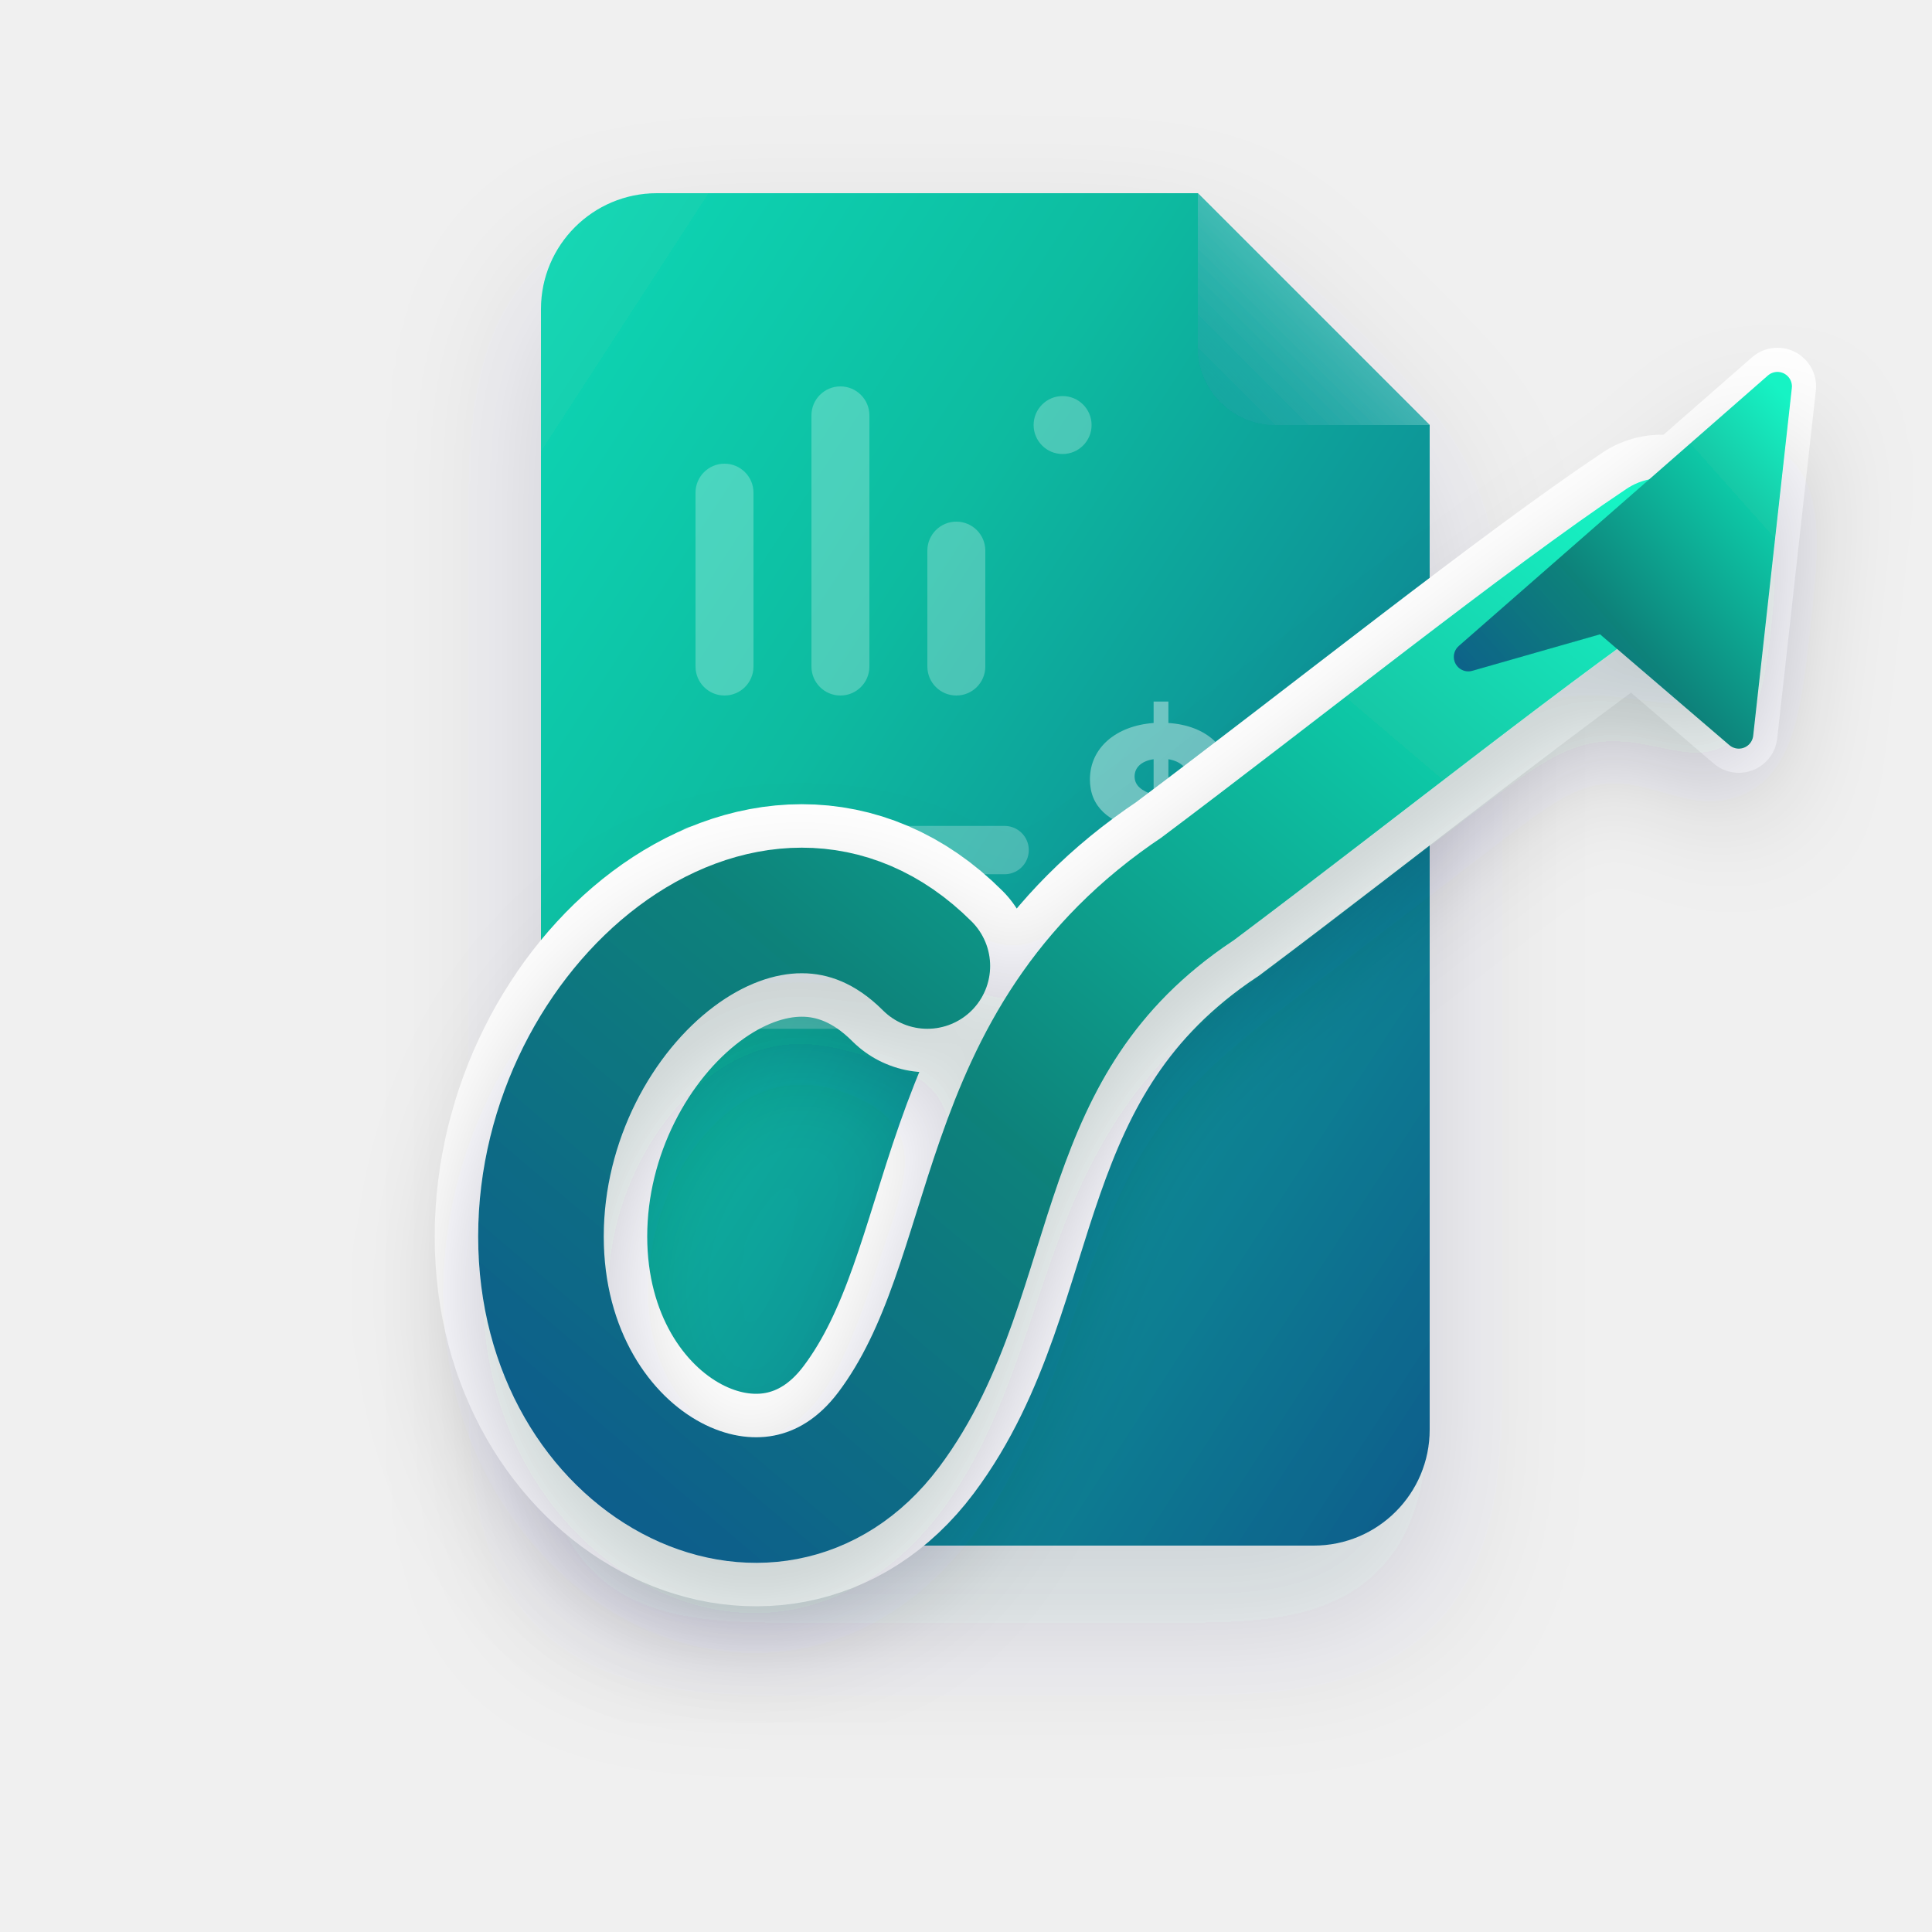
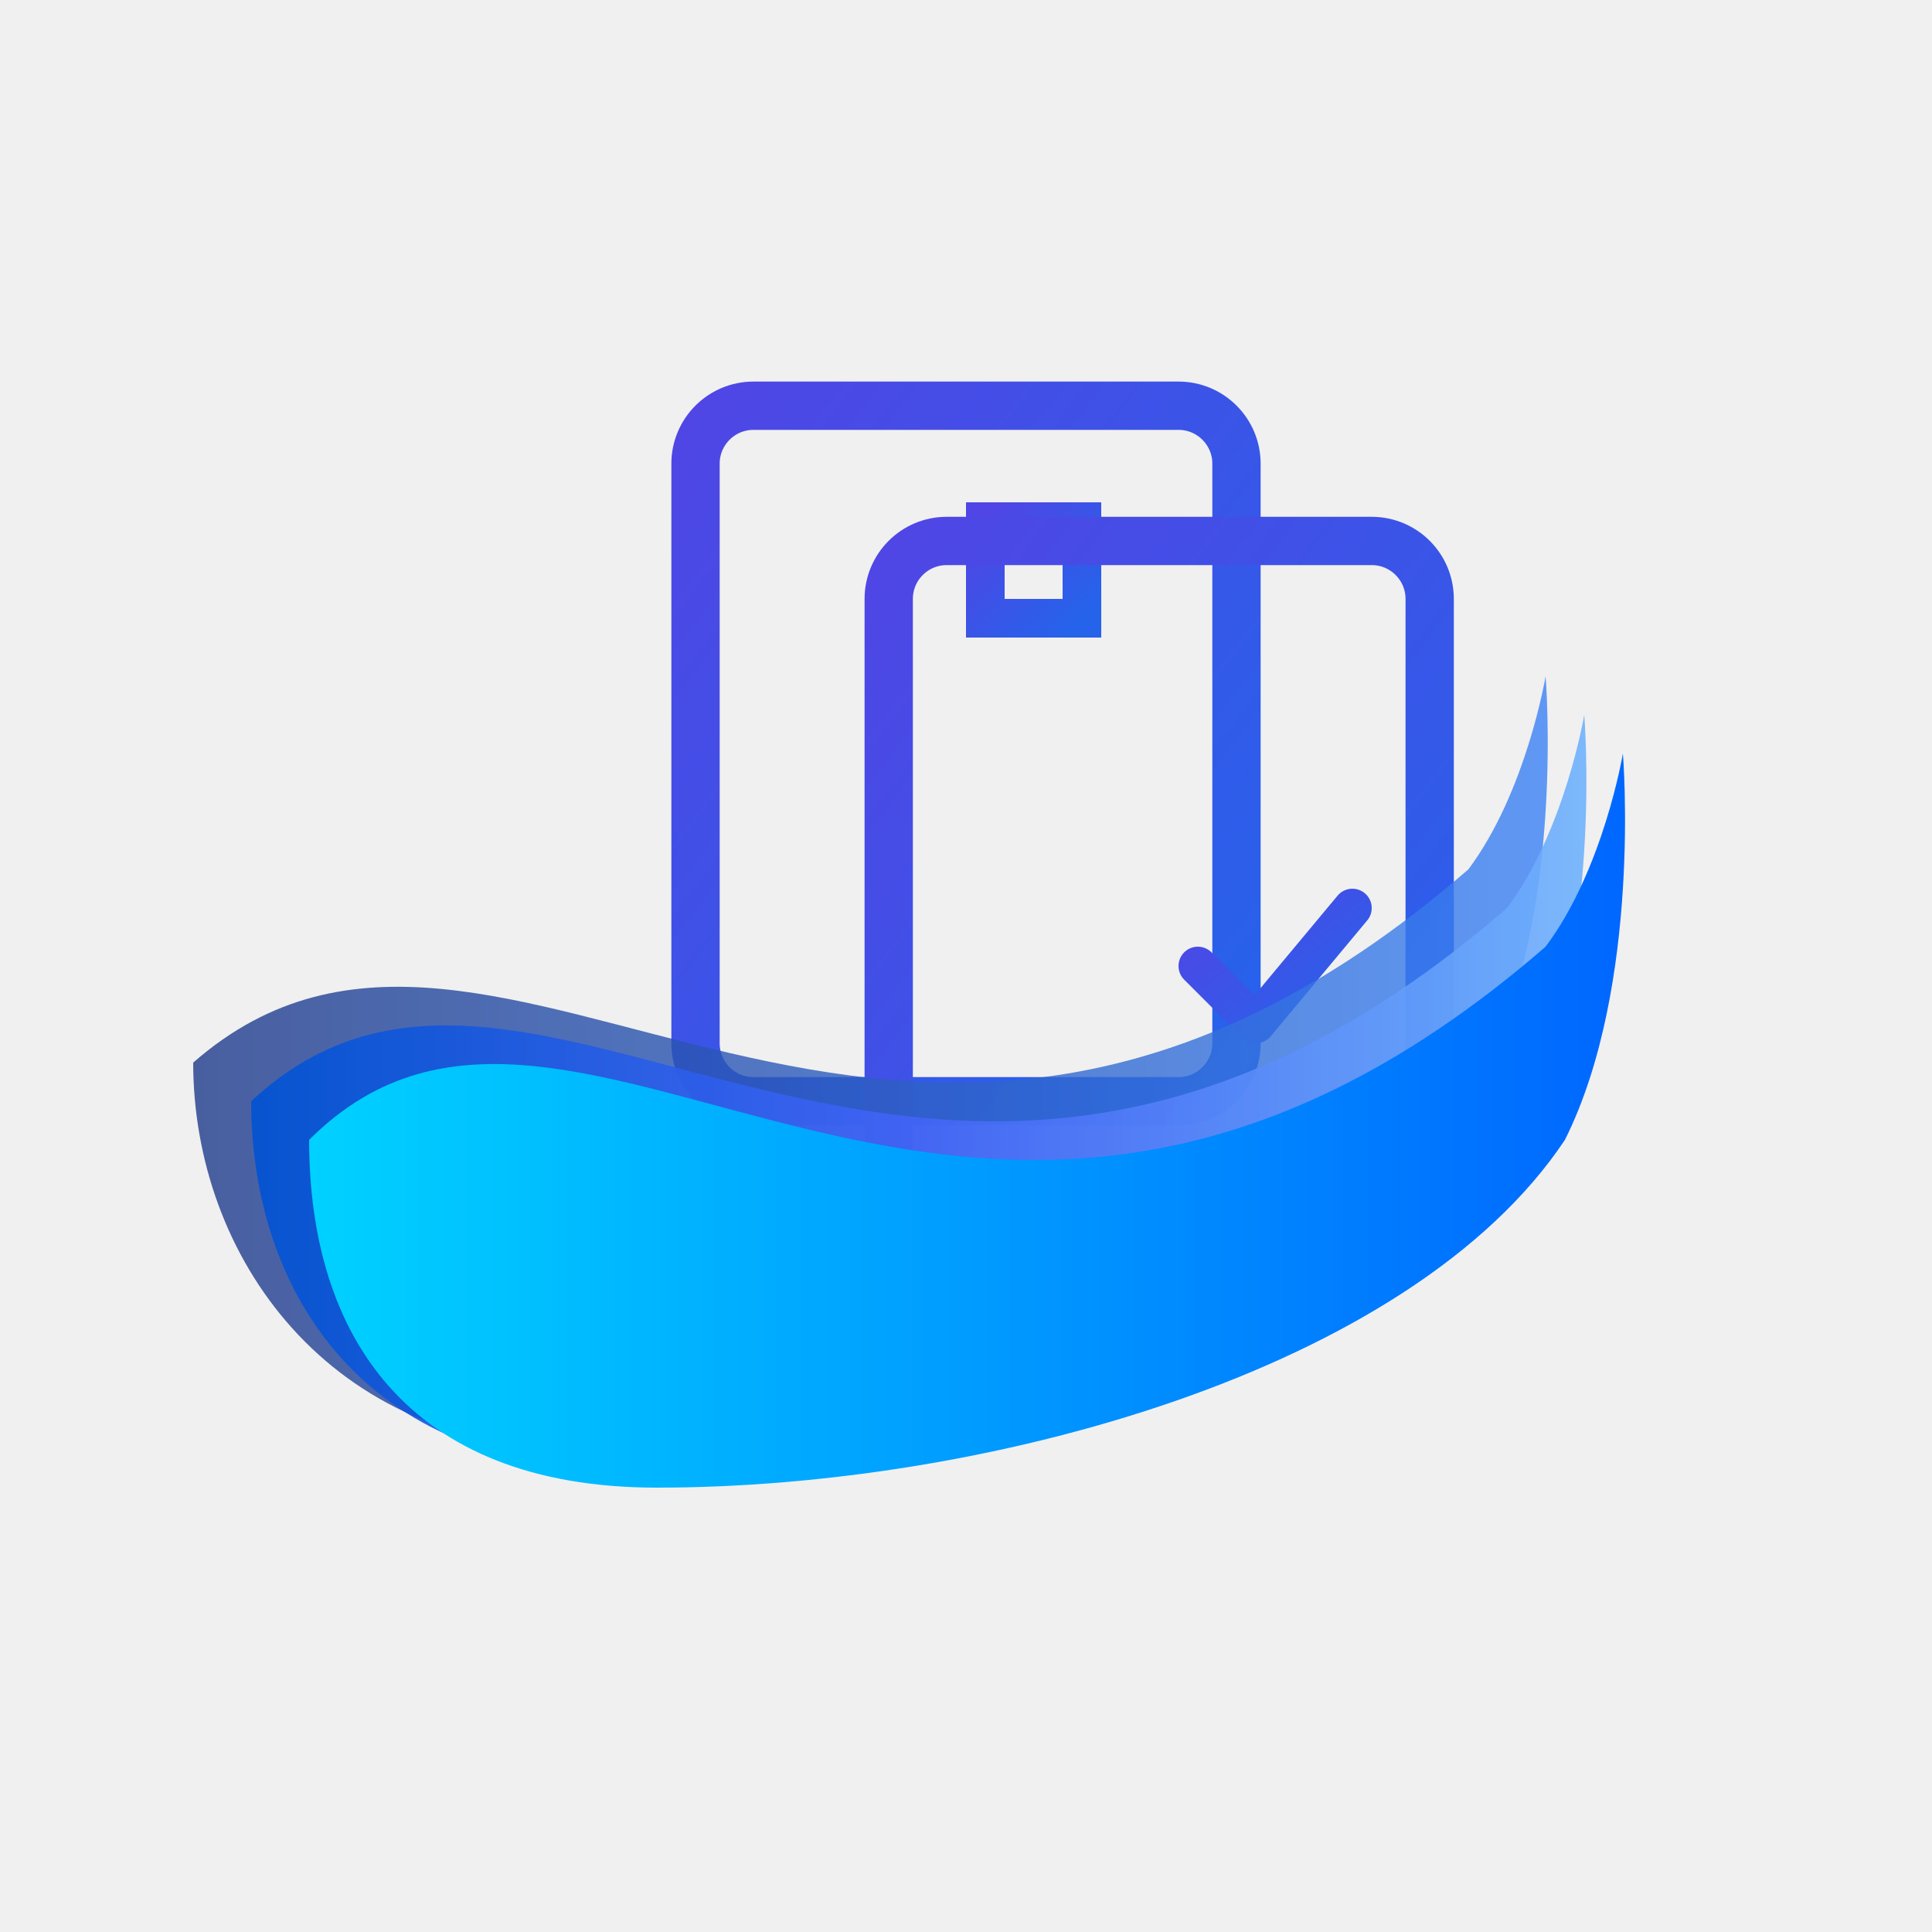
- <svg xmlns="http://www.w3.org/2000/svg" viewBox="0 0 100 100" width="100%" height="100%">
+ <svg xmlns="http://www.w3.org/2000/svg" viewBox="0 0 100 100">
  <defs>
-     <linearGradient id="docGradient" x1="0%" y1="0%" x2="100%" y2="100%">
-       <stop offset="0%" stop-color="#14d9b6" />
-       <stop offset="35%" stop-color="#0bbba0" />
-       <stop offset="100%" stop-color="#0c5b8b" />
+     <linearGradient id="docGradientFav" x1="0%" y1="0%" x2="100%" y2="100%">
+       <stop offset="0%" stop-color="#4f46e5" />
+       <stop offset="100%" stop-color="#2563eb" />
    </linearGradient>
-     <linearGradient id="foldGradient" x1="0%" y1="100%" x2="100%" y2="0%">
-       <stop offset="0%" stop-color="#0a5482" stop-opacity="0.3" />
-       <stop offset="100%" stop-color="#ffffff" stop-opacity="0.9" />
+     <linearGradient id="waveGradient1Fav" x1="0%" y1="0%" x2="100%" y2="0%">
+       <stop offset="0%" stop-color="#00d2ff" />
+       <stop offset="100%" stop-color="#0066ff" />
    </linearGradient>
-     <linearGradient id="arrowGradient" x1="0%" y1="100%" x2="100%" y2="0%">
-       <stop offset="0%" stop-color="#0b5b8d" />
-       <stop offset="40%" stop-color="#09827a" />
-       <stop offset="80%" stop-color="#12cca9" />
-       <stop offset="100%" stop-color="#17f3c4" />
+     <linearGradient id="waveGradient2Fav" x1="0%" y1="0%" x2="100%" y2="0%">
+       <stop offset="0%" stop-color="#0052d4" />
+       <stop offset="50%" stop-color="#4364f7" />
+       <stop offset="100%" stop-color="#6fb1fc" />
    </linearGradient>
-     <filter id="premiumShadow" x="-20%" y="-20%" width="140%" height="140%">
-       <feDropShadow dx="0" dy="4" stdDeviation="4" flood-color="#08304a" flood-opacity="0.15" />
-     </filter>
-     <filter id="arrowShadow" x="-20%" y="-20%" width="140%" height="140%">
-       <feDropShadow dx="0" dy="3" stdDeviation="3" flood-color="#031f30" flood-opacity="0.25" />
-     </filter>
+     <linearGradient id="waveGradient3Fav" x1="0%" y1="0%" x2="100%" y2="0%">
+       <stop offset="0%" stop-color="#1e3a8a" />
+       <stop offset="100%" stop-color="#3b82f6" />
+     </linearGradient>
  </defs>
-   <g filter="url(#premiumShadow)">
-     <path d="M 28,16 A 6,6 0 0 1 34,10 L 62,10 L 74,22 L 74,74 A 6,6 0 0 1 68,80 L 34,80 A 6,6 0 0 1 28,74 Z" fill="url(#docGradient)" />
-     <path d="M 62,10 L 62,18 A 4,4 0 0 0 66,22 L 74,22 Z" fill="url(#foldGradient)" />
-     <path d="M 62,10 L 62,18 A 4,4 0 0 0 66,22 L 74,22 Z" fill="#14d9b6" opacity="0.3" />
-   </g>
-   <g opacity="0.25">
-     <rect x="36" y="24" width="3" height="12" rx="1.5" fill="#ffffff" />
-     <rect x="42" y="20" width="3" height="16" rx="1.5" fill="#ffffff" />
-     <rect x="48" y="27" width="3" height="9" rx="1.5" fill="#ffffff" />
-     <circle cx="55" cy="22" r="1.5" fill="#ffffff" />
-     <line x1="36" y1="44" x2="52" y2="44" stroke="#ffffff" stroke-width="2.5" stroke-linecap="round" />
-     <line x1="36" y1="52" x2="46" y2="52" stroke="#ffffff" stroke-width="2.5" stroke-linecap="round" />
-   </g>
-   <text x="60" y="47" fill="#ffffff" font-family="system-ui, -apple-system, sans-serif" font-weight="800" font-size="13" opacity="0.4" text-anchor="middle">$</text>
-   <path d="M 48,50 C 40,42 28,52 28,64 C 28,76 40,82 46,74 C 52,66 50,54 62,46 C 70,40 80,32 86,28" fill="none" stroke="#ffffff" stroke-width="11" stroke-linecap="round" />
-   <polygon points="76,34 92,20 90,38 83,32" fill="#ffffff" stroke="#ffffff" stroke-width="4" stroke-linejoin="round" />
-   <g filter="url(#arrowShadow)">
-     <path d="M 48,50 C 40,42 28,52 28,64 C 28,76 40,82 46,74 C 52,66 50,54 62,46 C 70,40 80,32 86,28" fill="none" stroke="url(#arrowGradient)" stroke-width="6.5" stroke-linecap="round" />
-     <polygon points="76,34 92,20 90,38 83,32" fill="url(#arrowGradient)" stroke="url(#arrowGradient)" stroke-width="1.5" stroke-linejoin="round" />
+   <g transform="translate(2, 5)">
+     <rect x="34" y="16" width="28" height="36" rx="3" fill="none" stroke="url(#docGradientFav)" stroke-width="2.5" />
+     <rect x="49" y="22" width="5" height="5" fill="none" stroke="url(#docGradientFav)" stroke-width="2" />
+     <rect x="44" y="23" width="28" height="36" rx="3" fill="none" stroke="url(#docGradientFav)" stroke-width="2.5" />
+     <line x1="50" y1="31" x2="62" y2="31" stroke="url(#docGradientFav)" stroke-width="2" stroke-linecap="round" />
+     <line x1="50" y1="37" x2="58" y2="37" stroke="url(#docGradientFav)" stroke-width="2" stroke-linecap="round" />
+     <path d="M 60,45 L 63,48 L 68,42" fill="none" stroke="url(#docGradientFav)" stroke-width="2" stroke-linecap="round" stroke-linejoin="round" />
+     <path d="M 8,50 C 24,36 44,66 74,40 C 77,36 78,30 78,30 C 78,30 79,42 75,50 C 67,62 45,70 28,70 C 15,70 8,60 8,50 Z" fill="url(#waveGradient3Fav)" opacity="0.8" />
+     <path d="M 11,52 C 26,38 46,68 76,42 C 79,38 80,32 80,32 C 80,32 81,44 77,52 C 69,64 47,71 30,71 C 17,71 11,62 11,52 Z" fill="url(#waveGradient2Fav)" opacity="0.9" />
+     <path d="M 14,54 C 28,40 48,70 78,44 C 81,40 82,34 82,34 C 82,34 83,46 79,54 C 71,66 49,72 32,72 C 19,72 14,64 14,54 Z" fill="url(#waveGradient1Fav)" />
  </g>
</svg>
